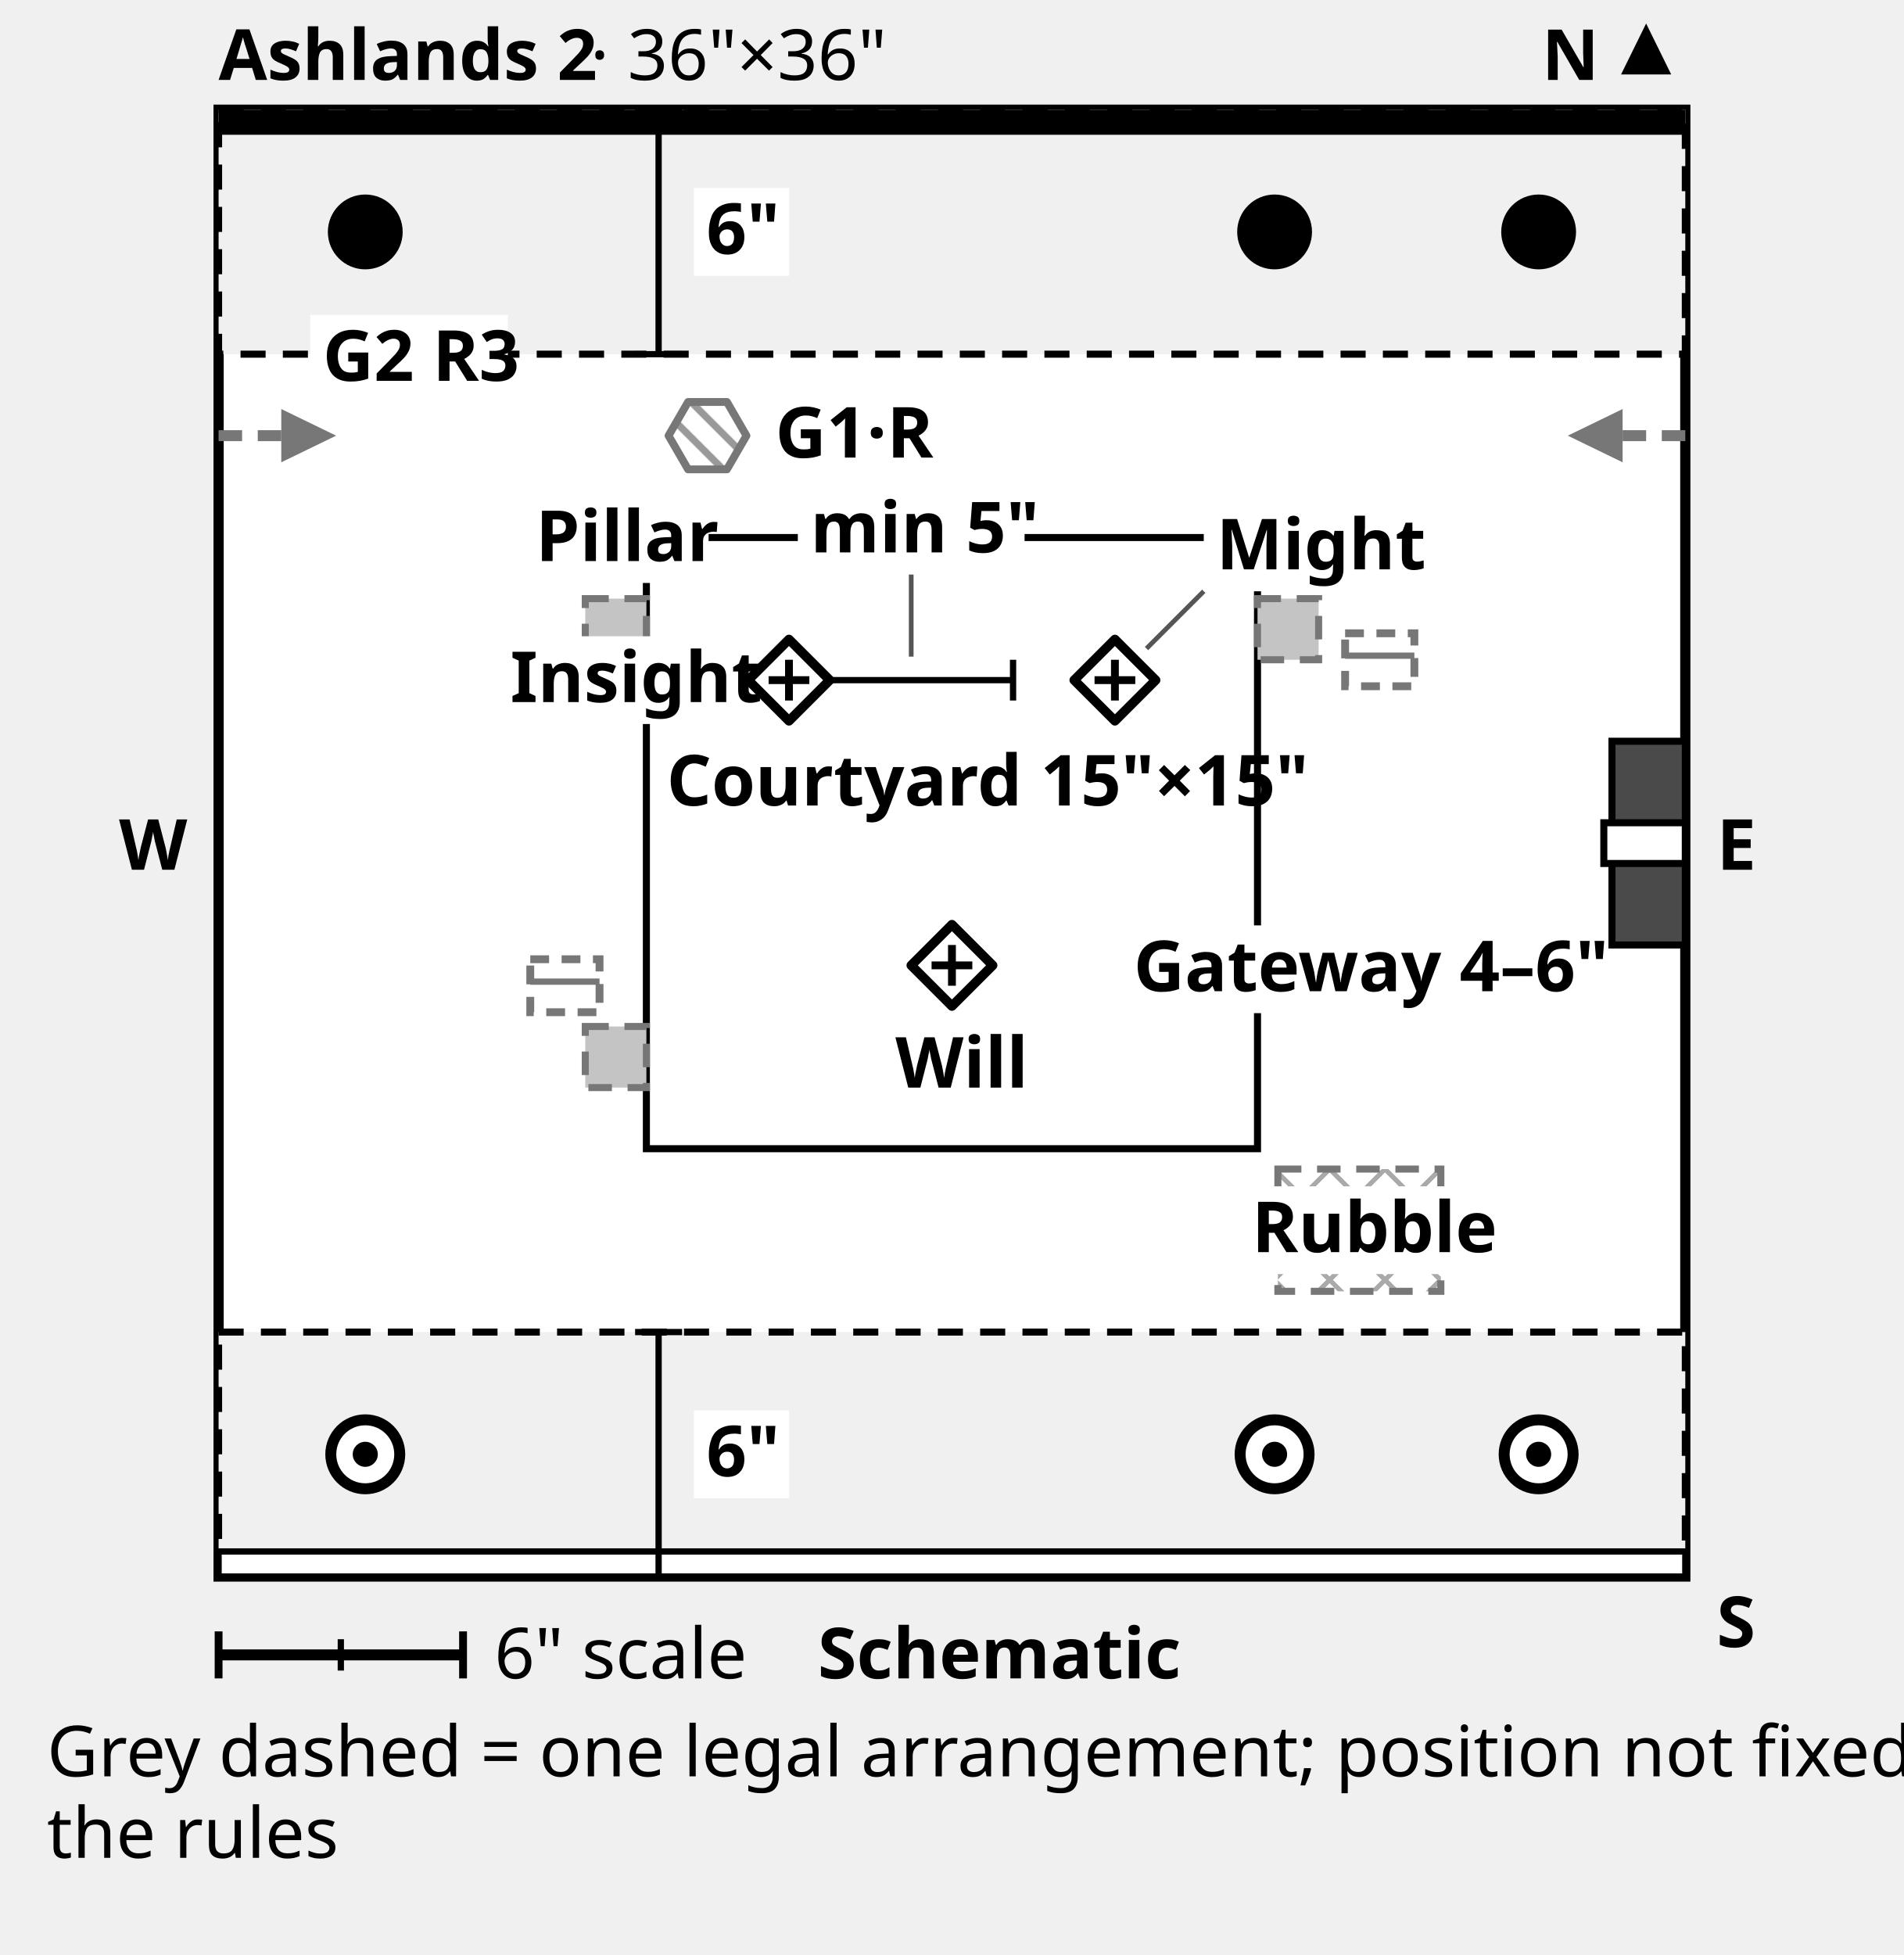
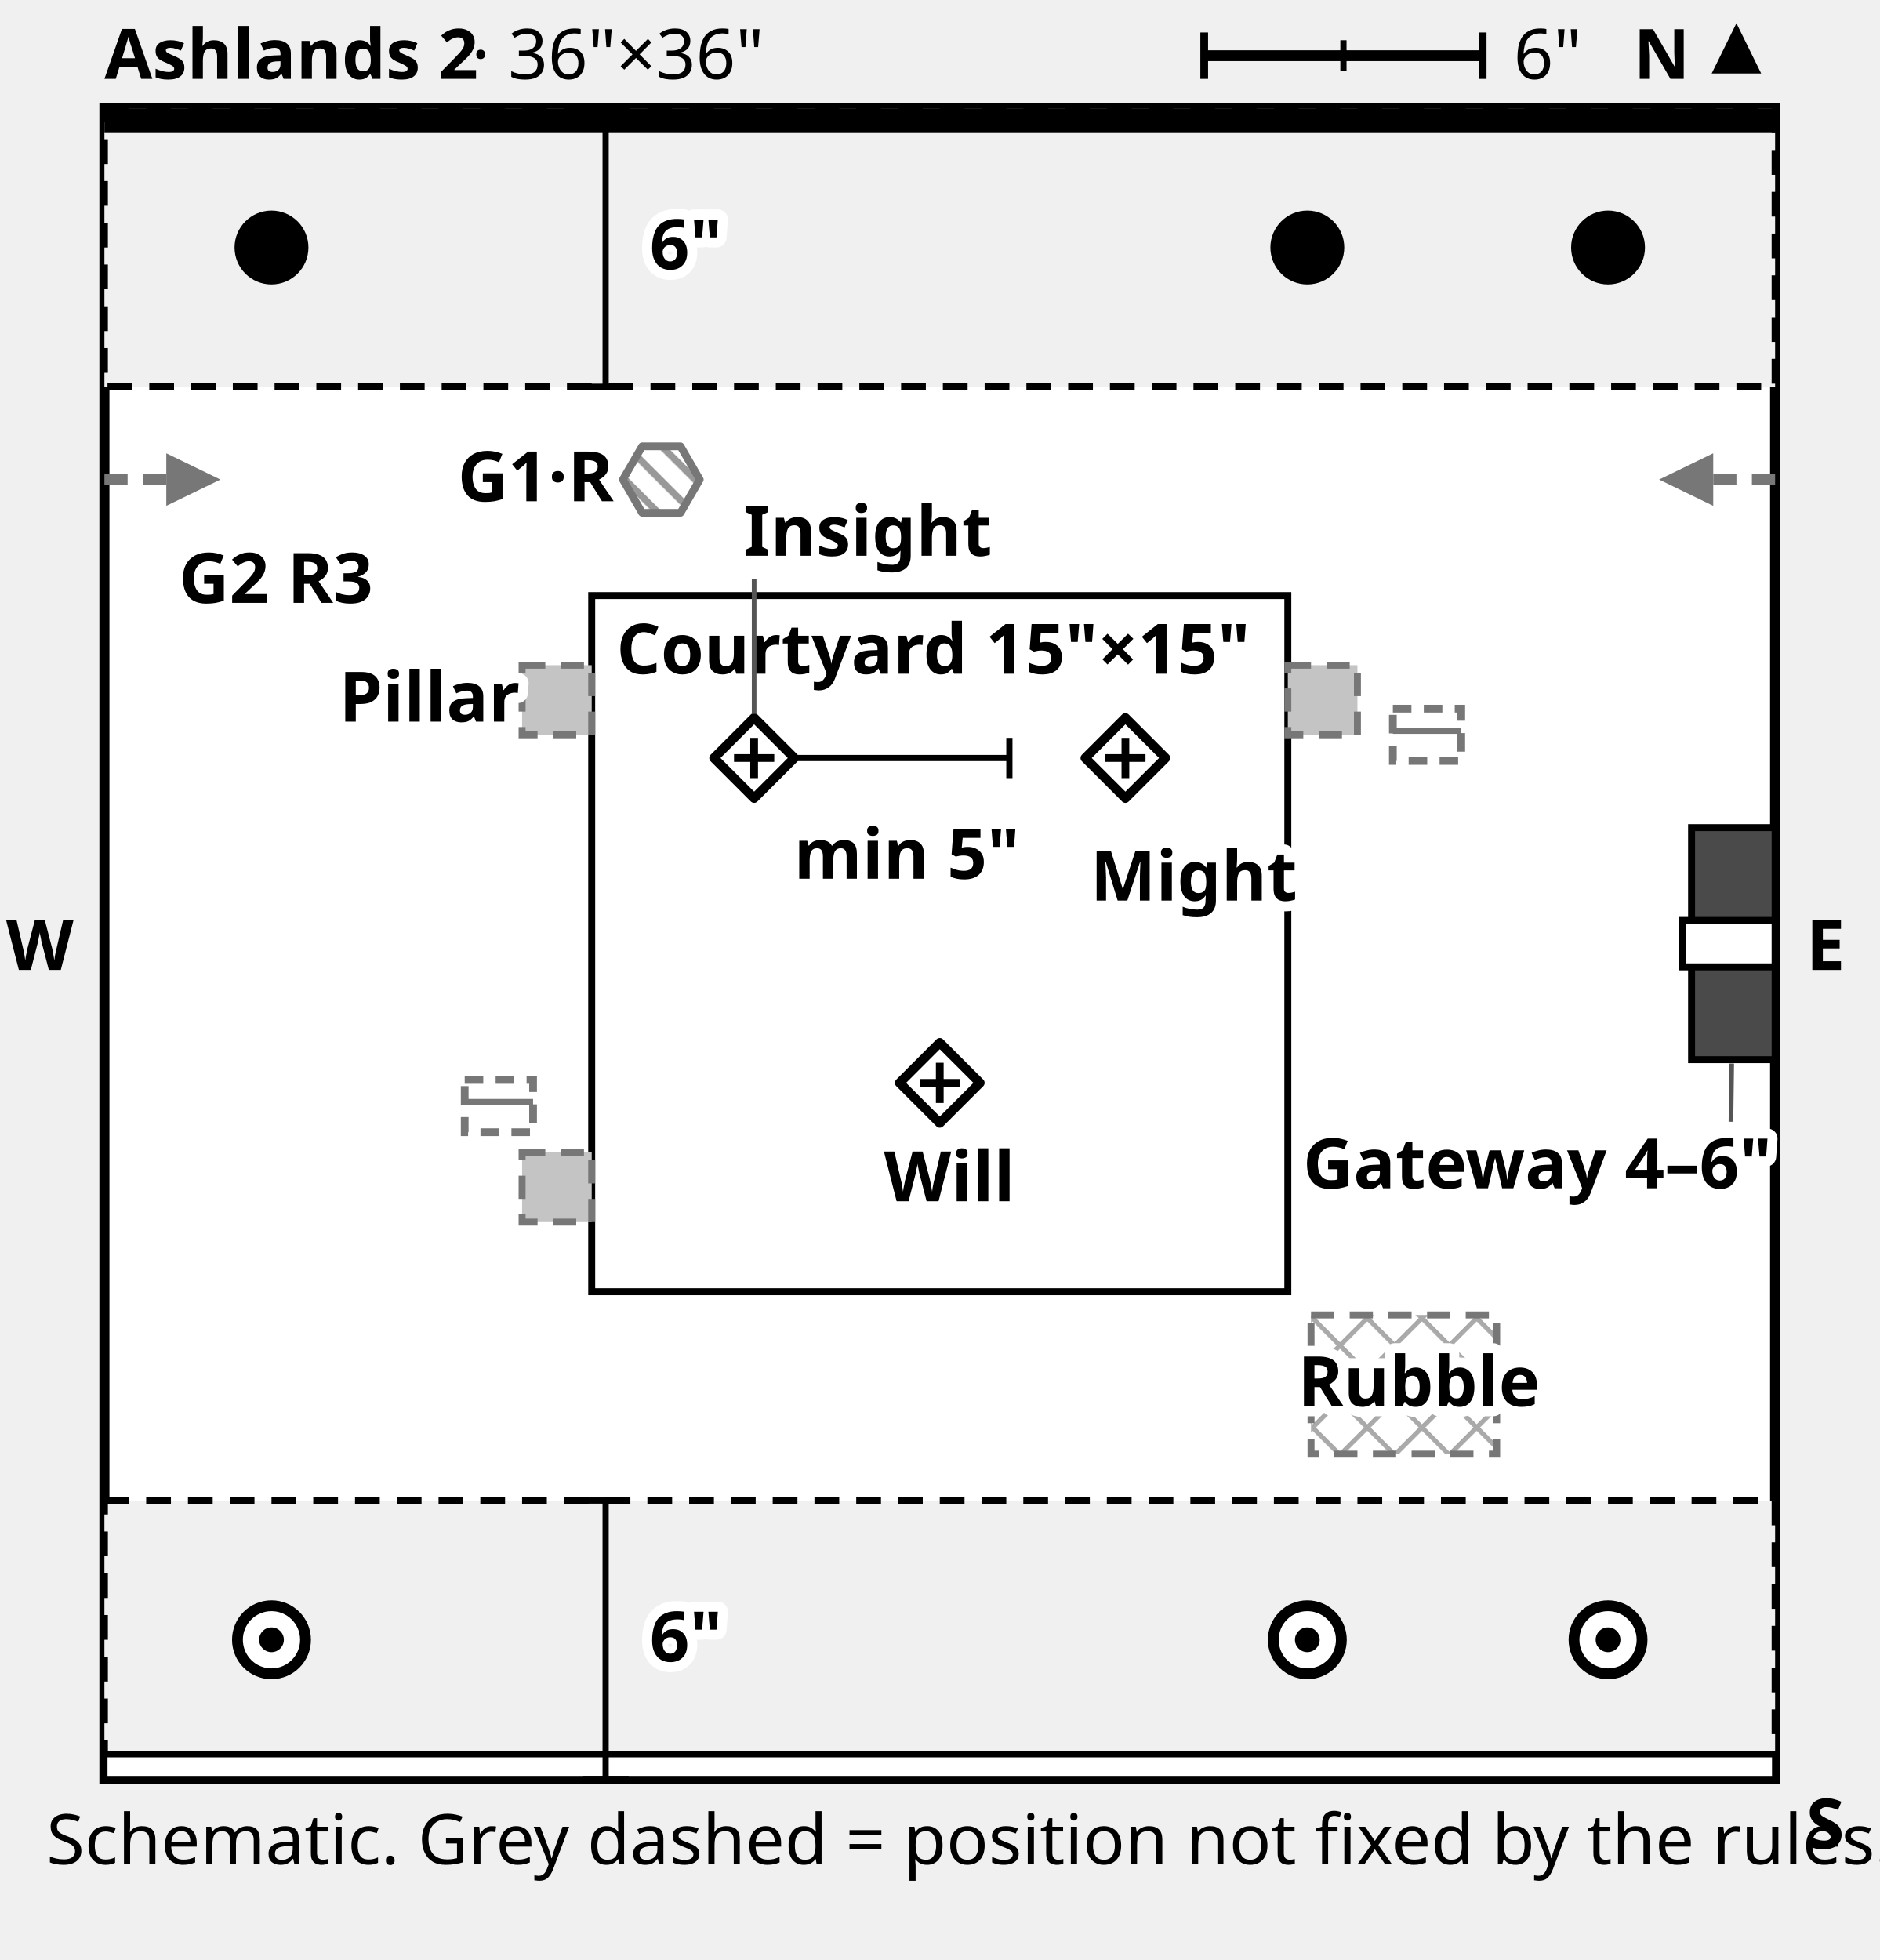
- <svg xmlns="http://www.w3.org/2000/svg" width="243pt" height="249.5pt" viewBox="0 0 243 249.5">
+ <svg xmlns="http://www.w3.org/2000/svg" width="243pt" height="253.4pt" viewBox="0 0 243 253.4">
  <defs>
    <pattern id="p-cover" width="5" height="5" patternUnits="userSpaceOnUse" patternTransform="rotate(45)">
      <rect width="5" height="5" fill="#fff" />
      <path d="M0 0.5H5M0.5 0V5" stroke="#444" stroke-width="0.7" fill="none" />
    </pattern>
    <pattern id="p-diff" width="4" height="4" patternUnits="userSpaceOnUse">
      <rect width="4" height="4" fill="#fff" />
      <circle cx="1" cy="1" r="0.75" fill="#222" />
      <circle cx="3" cy="3" r="0.75" fill="#222" />
    </pattern>
    <pattern id="p-imp" width="2.4" height="2.4" patternUnits="userSpaceOnUse" patternTransform="rotate(45)">
      <rect width="2.4" height="2.4" fill="#fff" />
      <path d="M0.4 0V2.4" stroke="#000" stroke-width="0.95" fill="none" />
    </pattern>
    <pattern id="p-mon" width="3.2" height="3.2" patternUnits="userSpaceOnUse" patternTransform="rotate(-45)">
      <rect width="3.2" height="3.2" fill="#fff" />
      <path d="M0.5 0V3.2" stroke="#000" stroke-width="1" fill="none" />
    </pattern>
    <pattern id="p-aoe" width="4" height="4" patternUnits="userSpaceOnUse" patternTransform="rotate(-45)">
      <rect width="4" height="4" fill="#fff" />
      <path d="M0.5 0V4" stroke="#777" stroke-width="1.4" fill="none" />
    </pattern>
  </defs>
  <defs>
    <pattern id="p-cover-l" width="5" height="5" patternUnits="userSpaceOnUse" patternTransform="rotate(45)">
      <rect width="5" height="5" fill="#fff" />
      <path d="M0 0.5H5M0.5 0V5" stroke="#aaa" stroke-width="0.6" fill="none" />
    </pattern>
    <pattern id="p-diff-l" width="4" height="4" patternUnits="userSpaceOnUse">
      <rect width="4" height="4" fill="#fff" />
      <circle cx="1" cy="1" r="0.7" fill="#999" />
      <circle cx="3" cy="3" r="0.7" fill="#999" />
    </pattern>
    <pattern id="p-imp-l" width="2.6" height="2.6" patternUnits="userSpaceOnUse" patternTransform="rotate(45)">
      <rect width="2.6" height="2.6" fill="#fff" />
      <path d="M0.4 0V2.6" stroke="#aaa" stroke-width="0.8" fill="none" />
    </pattern>
    <pattern id="p-mon-l" width="3.2" height="3.2" patternUnits="userSpaceOnUse" patternTransform="rotate(-45)">
      <rect width="3.2" height="3.2" fill="#fff" />
      <path d="M0.5 0V3.2" stroke="#999" stroke-width="0.9" fill="none" />
    </pattern>
    <pattern id="p-water" width="6" height="4" patternUnits="userSpaceOnUse">
      <rect width="6" height="4" fill="#fff" />
      <path d="M0 2.2Q1.5 0.4 3 2.2T6 2.2" stroke="#333" stroke-width="0.8" fill="none" />
    </pattern>
    <pattern id="p-water-l" width="6" height="4" patternUnits="userSpaceOnUse">
      <rect width="6" height="4" fill="#fff" />
      <path d="M0 2.2Q1.5 0.4 3 2.2T6 2.2" stroke="#aaa" stroke-width="0.8" fill="none" />
    </pattern>
    <pattern id="p-slip" width="6" height="6" patternUnits="userSpaceOnUse" patternTransform="rotate(-30)">
      <rect width="6" height="6" fill="#fff" />
      <path d="M0.5 1.5H3.5M3.5 4.5H5.5" stroke="#333" stroke-width="0.9" fill="none" />
    </pattern>
    <pattern id="p-slip-l" width="6" height="6" patternUnits="userSpaceOnUse" patternTransform="rotate(-30)">
      <rect width="6" height="6" fill="#fff" />
      <path d="M0.5 1.5H3.5M3.5 4.5H5.5" stroke="#aaa" stroke-width="0.9" fill="none" />
    </pattern>
-     <clipPath id="bclip">
-       <rect x="22.5" y="14" width="198" height="198" />
-     </clipPath>
    <pattern id="p-dark" width="4" height="4" patternUnits="userSpaceOnUse">
      <rect width="4" height="4" fill="#d9d9d9" />
      <path d="M0 4L4 0" stroke="#fff" stroke-width="0.9" fill="none" />
    </pattern>
+     <pattern id="p-diffo" width="4" height="4" patternUnits="userSpaceOnUse">
+       <circle cx="1" cy="1" r="0.8" fill="#222" />
+       <circle cx="3" cy="3" r="0.8" fill="#222" />
+     </pattern>
+     <pattern id="p-diffo-l" width="4" height="4" patternUnits="userSpaceOnUse">
+       <circle cx="1" cy="1" r="0.8" fill="#999" />
+       <circle cx="3" cy="3" r="0.8" fill="#999" />
+     </pattern>
+     <pattern id="p-chasm" width="6" height="6" patternUnits="userSpaceOnUse">
+       <rect width="6" height="6" fill="#d4d4d4" />
+       <path d="M1.5 0V6M4.5 0V6" stroke="#333" stroke-width="1.1" stroke-dasharray="2.6 1.6" fill="none" />
+     </pattern>
+     <pattern id="p-chasm-l" width="6" height="6" patternUnits="userSpaceOnUse">
+       <rect width="6" height="6" fill="#efefef" />
+       <path d="M1.5 0V6M4.5 0V6" stroke="#aaa" stroke-width="1.1" stroke-dasharray="2.6 1.6" fill="none" />
+     </pattern>
+     <clipPath id="bclip">
+       <rect x="13.5" y="14" width="216" height="216" />
+     </clipPath>
  </defs>
-   <rect x="27.9" y="14" width="187.2" height="187.2" fill="#fff" stroke="#000" stroke-width="1.3" />
-   <rect x="27.9" y="14" width="187.2" height="31.2" fill="#f0f0f0" stroke="#000" stroke-width="0.9" stroke-dasharray="3.2 2.2" />
-   <rect x="27.9" y="14" width="187.2" height="3.2" fill="#000" />
-   <line x1="84.06" y1="14" x2="84.06" y2="45.2" stroke="#000" stroke-width="0.8" stroke-linecap="butt" />
-   <line x1="87.06" y1="14" x2="81.06" y2="14" stroke="#000" stroke-width="0.8" stroke-linecap="butt" />
-   <line x1="87.06" y1="45.2" x2="81.06" y2="45.2" stroke="#000" stroke-width="0.8" stroke-linecap="butt" />
-   <rect x="27.9" y="170" width="187.2" height="31.2" fill="#f0f0f0" stroke="#000" stroke-width="0.9" stroke-dasharray="3.2 2.2" />
-   <rect x="27.9" y="198" width="187.2" height="3.2" fill="#fff" stroke="#000" stroke-width="0.8" />
-   <line x1="84.06" y1="170" x2="84.06" y2="201.2" stroke="#000" stroke-width="0.8" stroke-linecap="butt" />
-   <line x1="87.06" y1="170" x2="81.06" y2="170" stroke="#000" stroke-width="0.8" stroke-linecap="butt" />
-   <line x1="87.06" y1="201.2" x2="81.06" y2="201.2" stroke="#000" stroke-width="0.8" stroke-linecap="butt" />
-   <rect x="82.5" y="68.6" width="78" height="78" fill="none" stroke="#000" stroke-width="0.9" />
-   <rect x="205.74" y="94.6" width="9.36" height="26" fill="#4a4a4a" stroke="#000" stroke-width="0.9" />
-   <rect x="204.7" y="105" width="10.4" height="5.2" fill="#fff" stroke="#000" stroke-width="0.9" />
-   <rect x="74.7" y="76.4" width="7.8" height="7.8" fill="#c4c4c4" stroke="#777" stroke-width="0.9" stroke-dasharray="3 2" />
-   <rect x="160.5" y="76.4" width="7.8" height="7.8" fill="#c4c4c4" stroke="#777" stroke-width="0.9" stroke-dasharray="3 2" />
-   <rect x="74.7" y="131" width="7.8" height="7.8" fill="#c4c4c4" stroke="#777" stroke-width="0.9" stroke-dasharray="3 2" />
-   <rect x="163.1" y="149.2" width="20.8" height="15.6" fill="url(#p-cover-l)" stroke="#777" stroke-width="0.9" stroke-dasharray="3 2" />
-   <line x1="103.3" y1="86.8" x2="129.3" y2="86.8" stroke="#000" stroke-width="0.8" stroke-linecap="butt" />
-   <line x1="103.3" y1="84.2" x2="103.3" y2="89.4" stroke="#000" stroke-width="0.8" stroke-linecap="butt" />
-   <line x1="129.3" y1="84.2" x2="129.3" y2="89.4" stroke="#000" stroke-width="0.8" stroke-linecap="butt" />
-   <polygon points="100.7,81.6 105.9,86.8 100.7,92 95.5,86.8" fill="#fff" stroke="#000" stroke-width="1.2" stroke-linejoin="round" />
-   <line x1="98.1" y1="86.8" x2="103.3" y2="86.8" stroke="#000" stroke-width="1" stroke-linecap="butt" />
-   <line x1="100.7" y1="84.2" x2="100.7" y2="89.4" stroke="#000" stroke-width="1" stroke-linecap="butt" />
-   <polygon points="142.3,81.6 147.5,86.8 142.3,92 137.1,86.8" fill="#fff" stroke="#000" stroke-width="1.2" stroke-linejoin="round" />
-   <line x1="139.7" y1="86.8" x2="144.9" y2="86.8" stroke="#000" stroke-width="1" stroke-linecap="butt" />
-   <line x1="142.3" y1="84.2" x2="142.3" y2="89.4" stroke="#000" stroke-width="1" stroke-linecap="butt" />
-   <polygon points="121.5,118 126.7,123.2 121.5,128.4 116.3,123.2" fill="#fff" stroke="#000" stroke-width="1.2" stroke-linejoin="round" />
-   <line x1="118.9" y1="123.2" x2="124.1" y2="123.2" stroke="#000" stroke-width="1" stroke-linecap="butt" />
-   <line x1="121.5" y1="120.6" x2="121.5" y2="125.8" stroke="#000" stroke-width="1" stroke-linecap="butt" />
-   <rect x="67.68" y="122.42" width="8.84" height="6.76" fill="#fff" stroke="#777" stroke-width="1" stroke-dasharray="2.4 1.6" />
-   <line x1="67.68" y1="125.28" x2="76.52" y2="125.28" stroke="#777" stroke-width="0.8" stroke-linecap="butt" />
-   <rect x="171.68" y="80.82" width="8.84" height="6.76" fill="#fff" stroke="#777" stroke-width="1" stroke-dasharray="2.4 1.6" />
-   <line x1="171.68" y1="83.68" x2="180.52" y2="83.68" stroke="#777" stroke-width="0.8" stroke-linecap="butt" />
-   <polygon points="95.27,55.6 92.78,59.9 87.82,59.9 85.33,55.6 87.82,51.3 92.78,51.3" fill="url(#p-mon-l)" stroke="#777" stroke-width="1" stroke-linejoin="round" />
-   <line x1="27.9" y1="55.6" x2="35.9" y2="55.6" stroke="#777" stroke-width="1.4" stroke-linecap="butt" stroke-dasharray="3 2" />
-   <polygon points="42.9,55.6 35.9,59 35.9,52.2" fill="#777" />
-   <line x1="215.1" y1="55.6" x2="207.1" y2="55.6" stroke="#777" stroke-width="1.4" stroke-linecap="butt" stroke-dasharray="3 2" />
-   <polygon points="200.1,55.6 207.1,52.2 207.1,59" fill="#777" />
-   <circle cx="46.62" cy="29.6" r="4.4" fill="#000" stroke="#000" stroke-width="0.75" />
-   <circle cx="162.68" cy="29.6" r="4.4" fill="#000" stroke="#000" stroke-width="0.75" />
-   <circle cx="196.38" cy="29.6" r="4.4" fill="#000" stroke="#000" stroke-width="0.75" />
-   <circle cx="46.62" cy="185.6" r="4.4" fill="#fff" stroke="#000" stroke-width="1.4" />
-   <circle cx="46.62" cy="185.6" r="1.6" fill="#000" />
-   <circle cx="162.68" cy="185.6" r="4.4" fill="#fff" stroke="#000" stroke-width="1.4" />
-   <circle cx="162.68" cy="185.6" r="1.6" fill="#000" />
-   <circle cx="196.38" cy="185.6" r="4.4" fill="#fff" stroke="#000" stroke-width="1.4" />
-   <circle cx="196.38" cy="185.6" r="1.6" fill="#000" />
-   <rect x="83.49" y="94.4" width="76.03" height="11.2" fill="#fff" />
-   <text x="85.09" y="102.8" font-weight="600" font-family="'Source Sans 3'" font-size="9" fill="#000">Courtyard 15"×15"</text>
-   <rect x="158.17" y="151.4" width="30.67" height="11.2" fill="#fff" />
-   <text x="159.77" y="159.8" font-weight="600" font-family="'Source Sans 3'" font-size="9" fill="#000">Rubble</text>
-   <rect x="88.56" y="24" width="12.16" height="11.2" fill="#fff" />
-   <text x="90.16" y="32.4" font-weight="600" font-family="'Source Sans 3'" font-size="9" fill="#000">6"</text>
-   <rect x="88.56" y="180" width="12.16" height="11.2" fill="#fff" />
-   <text x="90.16" y="188.4" font-weight="600" font-family="'Source Sans 3'" font-size="9" fill="#000">6"</text>
-   <rect x="143.09" y="118.1" width="56.83" height="11.2" fill="#fff" />
-   <text x="144.69" y="126.5" font-weight="600" font-family="'Source Sans 3'" font-size="9" fill="#000">Gateway 4–6"</text>
-   <rect x="66.76" y="63.2" width="23.68" height="11.2" fill="#fff" />
-   <text x="68.36" y="71.6" font-weight="600" font-family="'Source Sans 3'" font-size="9" fill="#000">Pillar</text>
-   <line x1="116.3" y1="83.8" x2="116.3" y2="73.3" stroke="#555" stroke-width="0.6" stroke-linecap="butt" />
-   <rect x="101.83" y="62.1" width="28.94" height="11.2" fill="#fff" />
-   <text x="103.43" y="70.5" font-weight="600" font-family="'Source Sans 3'" font-size="9" fill="#000">min 5"</text>
-   <rect x="63.53" y="81.2" width="29.97" height="11.2" fill="#fff" />
-   <text x="65.13" y="89.6" font-weight="600" font-family="'Source Sans 3'" font-size="9" fill="#000">Insight</text>
-   <line x1="146.33" y1="82.77" x2="153.64" y2="75.46" stroke="#555" stroke-width="0.6" stroke-linecap="butt" />
-   <rect x="153.64" y="64.26" width="25.21" height="11.2" fill="#fff" />
-   <text x="155.24" y="72.66" font-weight="600" font-family="'Source Sans 3'" font-size="9" fill="#000">Might</text>
-   <rect x="112.68" y="130.4" width="17.64" height="11.2" fill="#fff" />
-   <text x="114.28" y="138.8" font-weight="600" font-family="'Source Sans 3'" font-size="9" fill="#000">Will</text>
-   <rect x="97.36" y="50" width="21.27" height="11.2" fill="#fff" />
-   <text x="98.96" y="58.4" font-weight="600" font-family="'Source Sans 3'" font-size="9" fill="#000">G1·R</text>
-   <rect x="39.6" y="40.2" width="25.21" height="11.2" fill="#fff" />
-   <text x="41.2" y="48.6" font-weight="600" font-family="'Source Sans 3'" font-size="9" fill="#000">G2 R3</text>
-   <text x="27.9" y="10.2" font-weight="700" font-family="'Source Sans 3'" font-size="9" fill="#000">Ashlands 2</text>
-   <text x="75.34" y="10.2" font-weight="400" font-family="'Source Sans 3'" font-size="9" fill="#000">·  36"×36"</text>
-   <polygon points="210.1,3 206.9,9.5 213.3,9.5" fill="#000" />
-   <text x="204.1" y="10.2" font-weight="700" font-family="'Source Sans 3'" font-size="9" fill="#000" text-anchor="end">N</text>
-   <text x="23.9" y="111" font-weight="700" font-family="'Source Sans 3'" font-size="9" fill="#000" text-anchor="end">W</text>
-   <text x="219.1" y="111" font-weight="700" font-family="'Source Sans 3'" font-size="9" fill="#000">E</text>
-   <line x1="27.9" y1="211.2" x2="59.1" y2="211.2" stroke="#000" stroke-width="1.4" stroke-linecap="butt" />
-   <line x1="27.9" y1="208.2" x2="27.9" y2="214.2" stroke="#000" stroke-width="1" stroke-linecap="butt" />
-   <line x1="59.1" y1="208.2" x2="59.1" y2="214.2" stroke="#000" stroke-width="1" stroke-linecap="butt" />
-   <line x1="43.5" y1="209.2" x2="43.5" y2="213.2" stroke="#000" stroke-width="0.8" stroke-linecap="butt" />
-   <text x="63.1" y="214.2" font-weight="400" font-family="'Source Sans 3'" font-size="9" fill="#000">6" scale</text>
-   <text x="104.38" y="214.2" font-weight="600" font-family="'Source Sans 3'" font-size="9" fill="#000">Schematic</text>
-   <text x="215.1" y="214.2" font-family="'Source Sans 3'" font-size="9" fill="#000" />
-   <text x="219.1" y="210.2" font-weight="700" font-family="'Source Sans 3'" font-size="9" fill="#000">S</text>
-   <text x="6" y="226.7" font-weight="400" font-family="'Source Sans 3'" font-size="9" fill="#000">Grey dashed = one legal arrangement; position not fixed by</text>
-   <text x="6" y="237.1" font-weight="400" font-family="'Source Sans 3'" font-size="9" fill="#000">the rules</text>
+   <rect x="13.5" y="14" width="216" height="216" fill="#fff" stroke="#000" stroke-width="1.3" />
+   <g data-glyph="zone-A">
+     <rect x="13.5" y="14" width="216" height="36" fill="#f0f0f0" stroke="#000" stroke-width="0.9" stroke-dasharray="3.2 2.2" />
+     <rect x="13.5" y="14" width="216" height="3.2" fill="#000" />
+   </g>
+   <g data-glyph="dim">
+     <line x1="78.3" y1="14" x2="78.3" y2="50" stroke="#000" stroke-width="0.8" stroke-linecap="butt" />
+     <line x1="81.3" y1="14" x2="75.3" y2="14" stroke="#000" stroke-width="0.8" stroke-linecap="butt" />
+     <line x1="81.3" y1="50" x2="75.3" y2="50" stroke="#000" stroke-width="0.8" stroke-linecap="butt" />
+   </g>
+   <g data-glyph="zone-B">
+     <rect x="13.5" y="194" width="216" height="36" fill="#f0f0f0" stroke="#000" stroke-width="0.9" stroke-dasharray="3.2 2.2" />
+     <rect x="13.5" y="226.8" width="216" height="3.2" fill="#fff" stroke="#000" stroke-width="0.8" />
+   </g>
+   <g data-glyph="dim">
+     <line x1="78.3" y1="194" x2="78.3" y2="230" stroke="#000" stroke-width="0.8" stroke-linecap="butt" />
+     <line x1="81.3" y1="194" x2="75.3" y2="194" stroke="#000" stroke-width="0.8" stroke-linecap="butt" />
+     <line x1="81.3" y1="230" x2="75.3" y2="230" stroke="#000" stroke-width="0.8" stroke-linecap="butt" />
+   </g>
+   <g data-glyph="ter-open">
+     <rect x="76.5" y="77" width="90" height="90" fill="none" stroke="#000" stroke-width="0.9" />
+   </g>
+   <g data-glyph="ter-blocking">
+     <rect x="218.7" y="107" width="10.8" height="30" fill="#4a4a4a" stroke="#000" stroke-width="0.9" />
+   </g>
+   <g data-glyph="ter-open">
+     <rect x="217.5" y="119" width="12" height="6" fill="#fff" stroke="#000" stroke-width="0.9" />
+   </g>
+   <g data-glyph="ter-blocking" data-state="illus">
+     <rect x="67.5" y="86" width="9" height="9" fill="#c4c4c4" stroke="#777" stroke-width="0.9" stroke-dasharray="3 2" />
+   </g>
+   <g data-glyph="ter-blocking" data-state="illus">
+     <rect x="166.5" y="86" width="9" height="9" fill="#c4c4c4" stroke="#777" stroke-width="0.9" stroke-dasharray="3 2" />
+   </g>
+   <g data-glyph="ter-blocking" data-state="illus">
+     <rect x="67.5" y="149" width="9" height="9" fill="#c4c4c4" stroke="#777" stroke-width="0.9" stroke-dasharray="3 2" />
+   </g>
+   <g data-glyph="ter-cover" data-state="illus">
+     <rect x="169.5" y="170" width="24" height="18" fill="url(#p-cover-l)" stroke="#777" stroke-width="0.9" stroke-dasharray="3 2" />
+   </g>
+   <g data-glyph="dim">
+     <line x1="100.5" y1="98" x2="130.5" y2="98" stroke="#000" stroke-width="0.8" stroke-linecap="butt" />
+     <line x1="100.5" y1="95.4" x2="100.5" y2="100.6" stroke="#000" stroke-width="0.8" stroke-linecap="butt" />
+     <line x1="130.5" y1="95.4" x2="130.5" y2="100.6" stroke="#000" stroke-width="0.8" stroke-linecap="butt" />
+   </g>
+   <g data-glyph="obj">
+     <polygon points="97.5,92.8 102.7,98 97.5,103.2 92.3,98" fill="#fff" stroke="#000" stroke-width="1.2" stroke-linejoin="round" />
+     <line x1="94.9" y1="98" x2="100.1" y2="98" stroke="#000" stroke-width="1" stroke-linecap="butt" />
+     <line x1="97.5" y1="95.4" x2="97.5" y2="100.6" stroke="#000" stroke-width="1" stroke-linecap="butt" />
+   </g>
+   <g data-glyph="obj">
+     <polygon points="145.5,92.8 150.7,98 145.5,103.2 140.3,98" fill="#fff" stroke="#000" stroke-width="1.2" stroke-linejoin="round" />
+     <line x1="142.9" y1="98" x2="148.1" y2="98" stroke="#000" stroke-width="1" stroke-linecap="butt" />
+     <line x1="145.5" y1="95.4" x2="145.5" y2="100.6" stroke="#000" stroke-width="1" stroke-linecap="butt" />
+   </g>
+   <g data-glyph="obj">
+     <polygon points="121.5,134.8 126.7,140 121.5,145.2 116.3,140" fill="#fff" stroke="#000" stroke-width="1.2" stroke-linejoin="round" />
+     <line x1="118.9" y1="140" x2="124.1" y2="140" stroke="#000" stroke-width="1" stroke-linecap="butt" />
+     <line x1="121.5" y1="137.4" x2="121.5" y2="142.6" stroke="#000" stroke-width="1" stroke-linecap="butt" />
+   </g>
+   <g data-glyph="chest" data-state="illus">
+     <rect x="60.08" y="139.62" width="8.84" height="6.76" fill="#fff" stroke="#777" stroke-width="1" stroke-dasharray="2.4 1.6" />
+     <line x1="60.08" y1="142.48" x2="68.92" y2="142.48" stroke="#777" stroke-width="0.8" stroke-linecap="butt" />
+   </g>
+   <g data-glyph="chest" data-state="illus">
+     <rect x="180.08" y="91.62" width="8.84" height="6.76" fill="#fff" stroke="#777" stroke-width="1" stroke-dasharray="2.4 1.6" />
+     <line x1="180.08" y1="94.48" x2="188.92" y2="94.48" stroke="#777" stroke-width="0.8" stroke-linecap="butt" />
+   </g>
+   <g data-glyph="mon" data-state="illus">
+     <polygon points="90.47,62 87.98,66.3 83.02,66.3 80.53,62 83.02,57.7 87.98,57.7" fill="url(#p-mon-l)" stroke="#777" stroke-width="1" stroke-linejoin="round" />
+   </g>
+   <g data-glyph="arr-arrive" data-state="illus">
+     <line x1="13.5" y1="62" x2="21.5" y2="62" stroke="#777" stroke-width="1.4" stroke-linecap="butt" stroke-dasharray="3 2" />
+     <polygon points="28.5,62 21.5,65.4 21.5,58.6" fill="#777" />
+   </g>
+   <g data-glyph="arr-arrive" data-state="illus">
+     <line x1="229.5" y1="62" x2="221.5" y2="62" stroke="#777" stroke-width="1.4" stroke-linecap="butt" stroke-dasharray="3 2" />
+     <polygon points="214.5,62 221.5,58.6 221.5,65.4" fill="#777" />
+   </g>
+   <g data-glyph="hero-A">
+     <circle cx="35.1" cy="32" r="4.4" fill="#000" stroke="#000" stroke-width="0.75" />
+   </g>
+   <g data-glyph="hero-A">
+     <circle cx="169.02" cy="32" r="4.4" fill="#000" stroke="#000" stroke-width="0.75" />
+   </g>
+   <g data-glyph="hero-A">
+     <circle cx="207.9" cy="32" r="4.4" fill="#000" stroke="#000" stroke-width="0.75" />
+   </g>
+   <g data-glyph="hero-B">
+     <circle cx="35.1" cy="212" r="4.4" fill="#fff" stroke="#000" stroke-width="1.4" />
+     <circle cx="35.1" cy="212" r="1.6" fill="#000" />
+   </g>
+   <g data-glyph="hero-B">
+     <circle cx="169.02" cy="212" r="4.4" fill="#fff" stroke="#000" stroke-width="1.4" />
+     <circle cx="169.02" cy="212" r="1.6" fill="#000" />
+   </g>
+   <g data-glyph="hero-B">
+     <circle cx="207.9" cy="212" r="4.4" fill="#fff" stroke="#000" stroke-width="1.4" />
+     <circle cx="207.9" cy="212" r="1.6" fill="#000" />
+   </g>
+   <text x="79.7" y="87.1" font-family="'Source Sans 3'" font-size="9" font-weight="600" fill="#000" stroke="#fff" stroke-width="2.6" stroke-linejoin="round" paint-order="stroke">Courtyard 15"×15"</text>
+   <text x="167.77" y="181.8" font-family="'Source Sans 3'" font-size="9" font-weight="600" fill="#000" stroke="#fff" stroke-width="2.6" stroke-linejoin="round" paint-order="stroke">Rubble</text>
+   <text x="84" y="34.8" font-family="'Source Sans 3'" font-size="9" font-weight="600" fill="#000" stroke="#fff" stroke-width="2.6" stroke-linejoin="round" paint-order="stroke">6"</text>
+   <text x="84" y="214.8" font-family="'Source Sans 3'" font-size="9" font-weight="600" fill="#000" stroke="#fff" stroke-width="2.6" stroke-linejoin="round" paint-order="stroke">6"</text>
+   <g data-glyph="leader">
+     <line x1="223.89" y1="137.5" x2="223.79" y2="145.03" stroke="#555" stroke-width="0.6" stroke-linecap="butt" />
+   </g>
+   <g data-glyph="range">
+     <text x="168.46" y="153.63" font-family="'Source Sans 3'" font-size="9" font-weight="600" fill="#000" stroke="#fff" stroke-width="2.6" stroke-linejoin="round" paint-order="stroke">Gateway 4–6"</text>
+   </g>
+   <text x="43.83" y="93.3" font-family="'Source Sans 3'" font-size="9" font-weight="600" fill="#000" stroke="#fff" stroke-width="2.6" stroke-linejoin="round" paint-order="stroke">Pillar</text>
+   <text x="102.63" y="113.6" font-family="'Source Sans 3'" font-size="9" font-weight="600" fill="#000" stroke="#fff" stroke-width="2.6" stroke-linejoin="round" paint-order="stroke">min 5"</text>
+   <g data-glyph="leader">
+     <line x1="97.5" y1="92.3" x2="97.5" y2="74.85" stroke="#555" stroke-width="0.6" stroke-linecap="butt" />
+   </g>
+   <text x="96.11" y="71.85" font-family="'Source Sans 3'" font-size="9" font-weight="600" fill="#000" stroke="#fff" stroke-width="2.6" stroke-linejoin="round" paint-order="stroke">Insight</text>
+   <text x="140.97" y="116.43" font-family="'Source Sans 3'" font-size="9" font-weight="600" fill="#000" stroke="#fff" stroke-width="2.6" stroke-linejoin="round" paint-order="stroke">Might</text>
+   <text x="114.28" y="155.3" font-family="'Source Sans 3'" font-size="9" font-weight="600" fill="#000" stroke="#fff" stroke-width="2.6" stroke-linejoin="round" paint-order="stroke">Will</text>
+   <text x="59.17" y="64.8" font-family="'Source Sans 3'" font-size="9" font-weight="600" fill="#000" stroke="#fff" stroke-width="2.6" stroke-linejoin="round" paint-order="stroke">G1·R</text>
+   <text x="23.14" y="77.94" font-family="'Source Sans 3'" font-size="9" font-weight="600" fill="#000" stroke="#fff" stroke-width="2.6" stroke-linejoin="round" paint-order="stroke">G2 R3</text>
+   <text x="13.5" y="10.2" font-weight="700" font-family="'Source Sans 3'" font-size="9" fill="#000">Ashlands 2</text>
+   <text x="60.94" y="10.2" font-weight="400" font-family="'Source Sans 3'" font-size="9" fill="#000">·  36"×36"</text>
+   <g data-glyph="compass">
+     <polygon points="224.5,3 221.3,9.5 227.7,9.5" fill="#000" />
+     <text x="218.5" y="10.2" font-weight="700" font-family="'Source Sans 3'" font-size="9" fill="#000" text-anchor="end">N</text>
+   </g>
+   <g data-glyph="scale">
+     <line x1="155.69" y1="7.2" x2="191.69" y2="7.2" stroke="#000" stroke-width="1.4" stroke-linecap="butt" />
+     <line x1="155.69" y1="4.2" x2="155.69" y2="10.2" stroke="#000" stroke-width="1" stroke-linecap="butt" />
+     <line x1="191.69" y1="4.2" x2="191.69" y2="10.2" stroke="#000" stroke-width="1" stroke-linecap="butt" />
+     <line x1="173.69" y1="5.2" x2="173.69" y2="9.2" stroke="#000" stroke-width="0.8" stroke-linecap="butt" />
+     <text x="195.69" y="10.2" font-weight="400" font-family="'Source Sans 3'" font-size="9" fill="#000">6"</text>
+   </g>
+   <text x="9.5" y="125.4" font-weight="700" font-family="'Source Sans 3'" font-size="9" fill="#000" text-anchor="end">W</text>
+   <text x="233.5" y="125.4" font-weight="700" font-family="'Source Sans 3'" font-size="9" fill="#000">E</text>
+   <text x="233.5" y="239" font-weight="700" font-family="'Source Sans 3'" font-size="9" fill="#000">S</text>
+   <text x="6" y="241" font-weight="400" font-family="'Source Sans 3'" font-size="9" fill="#000">Schematic. Grey dashed = position not fixed by the rules.</text>
</svg>
